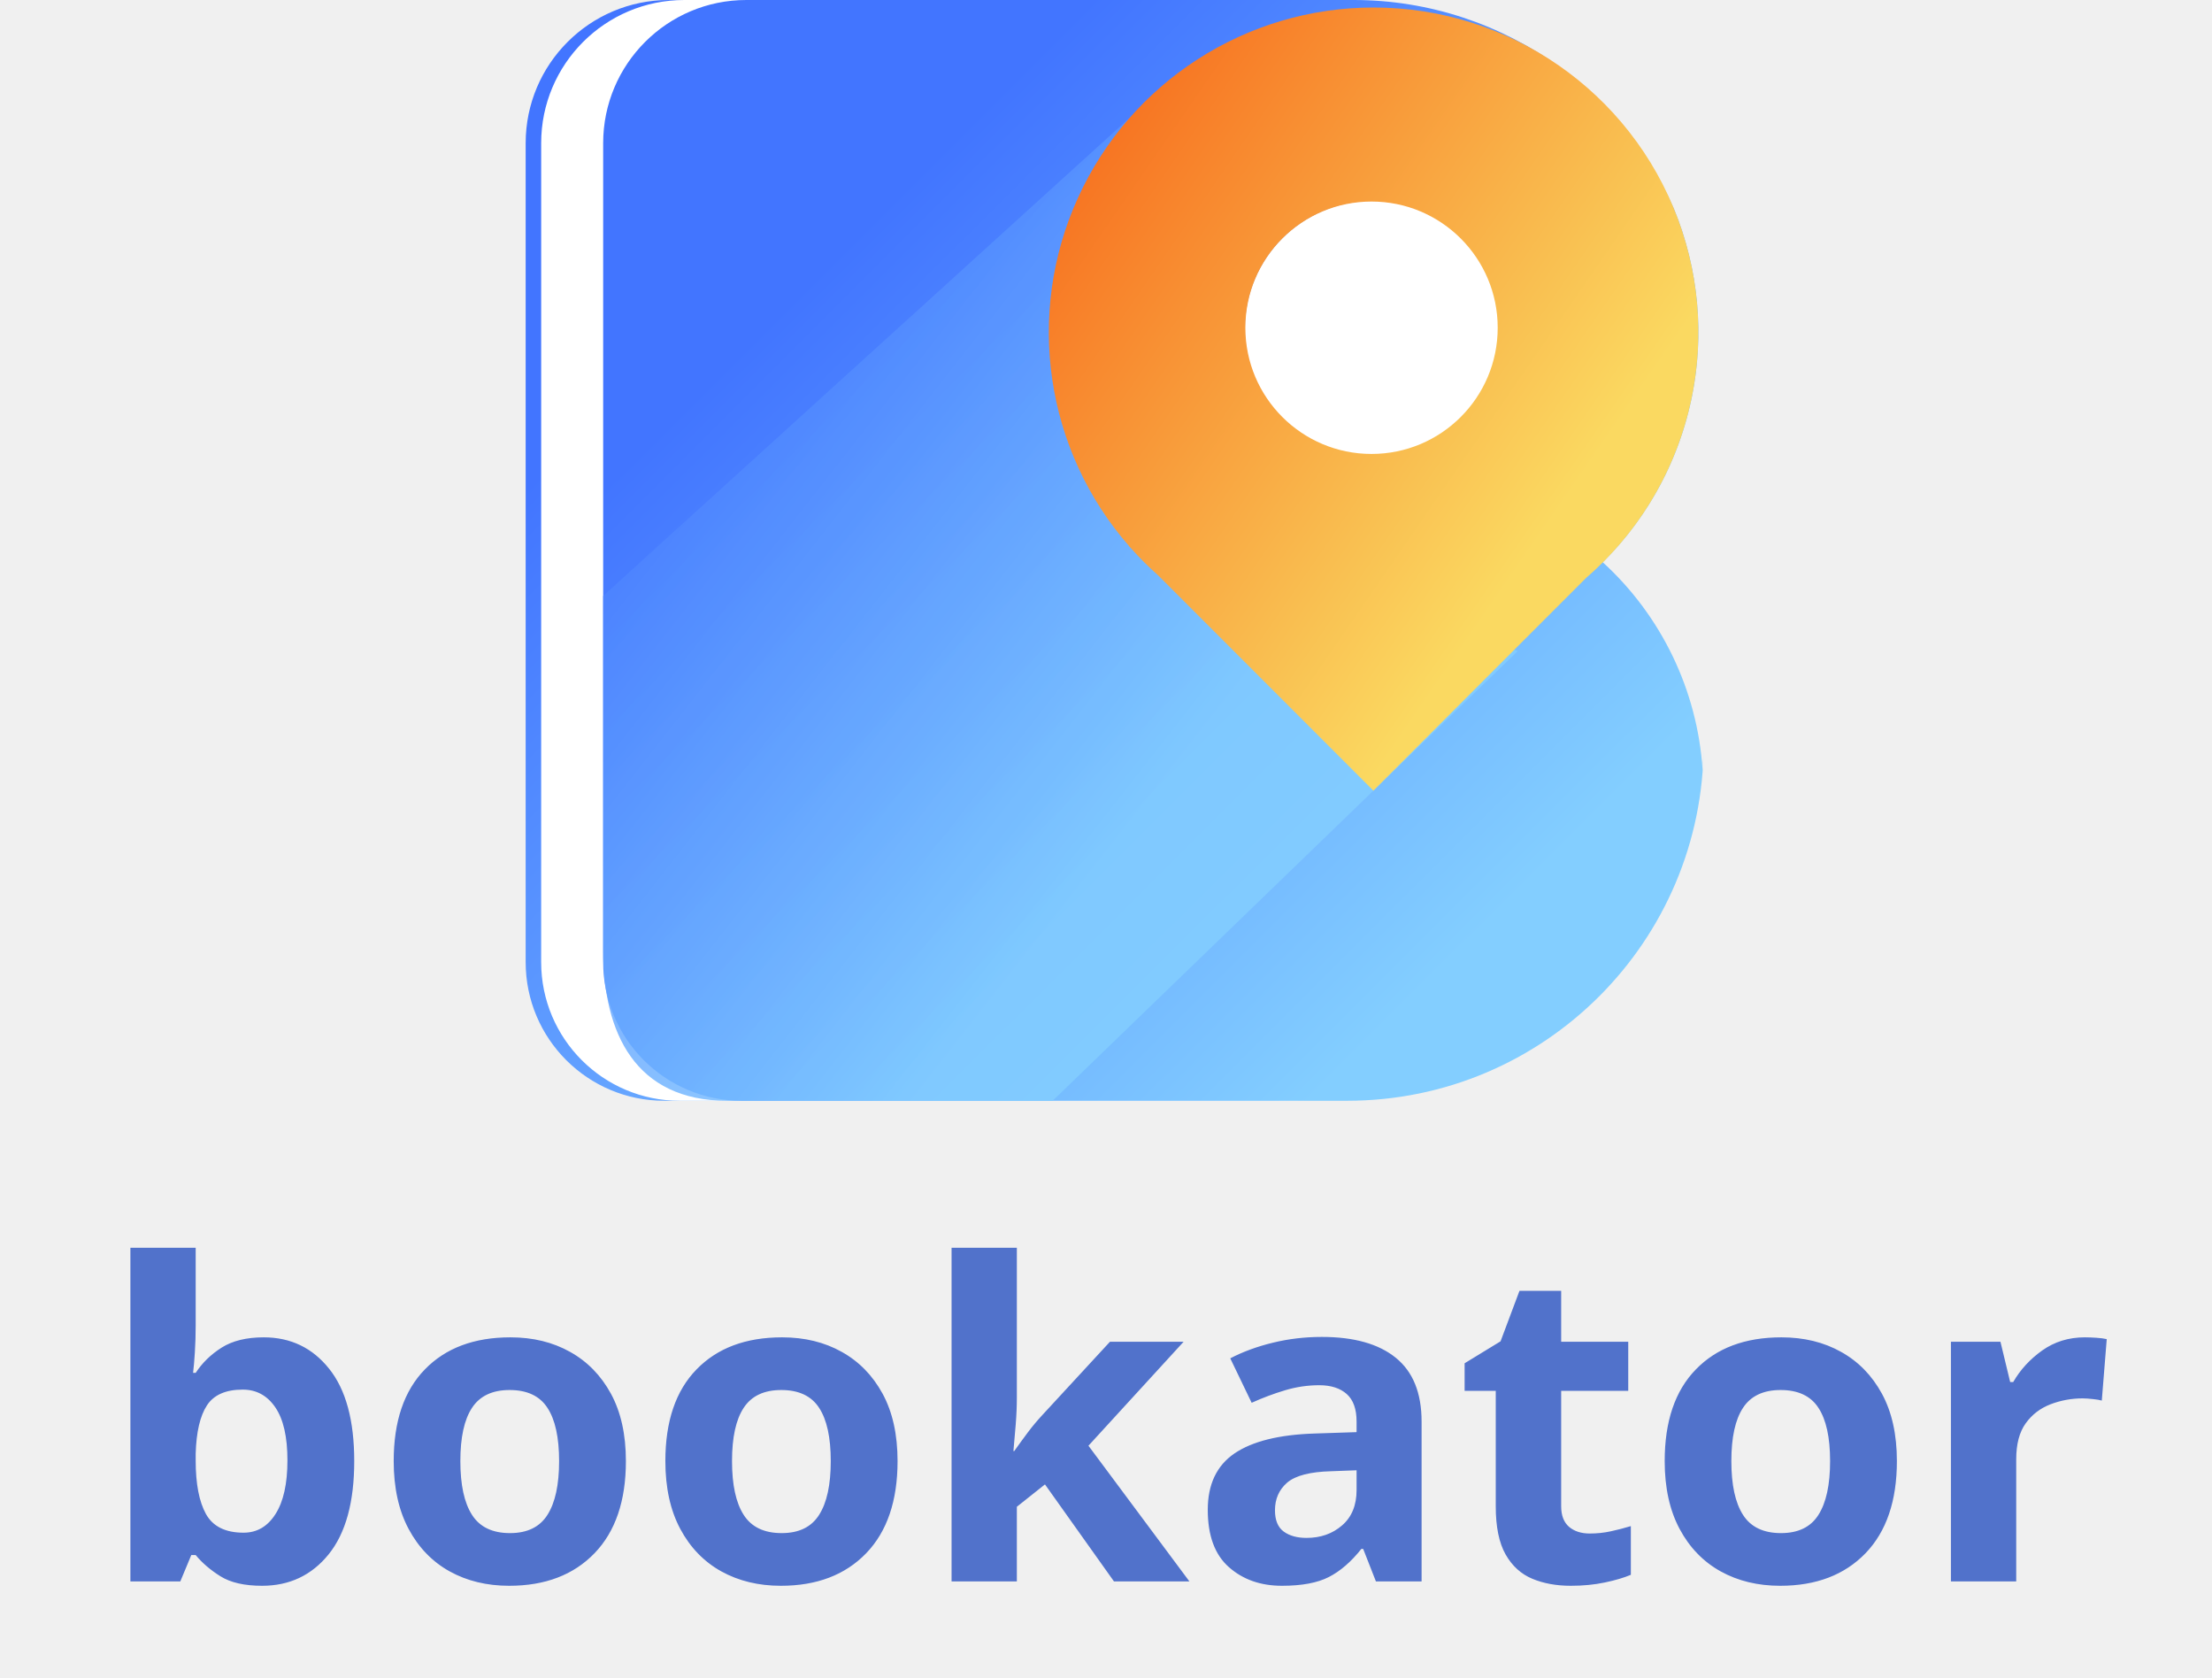
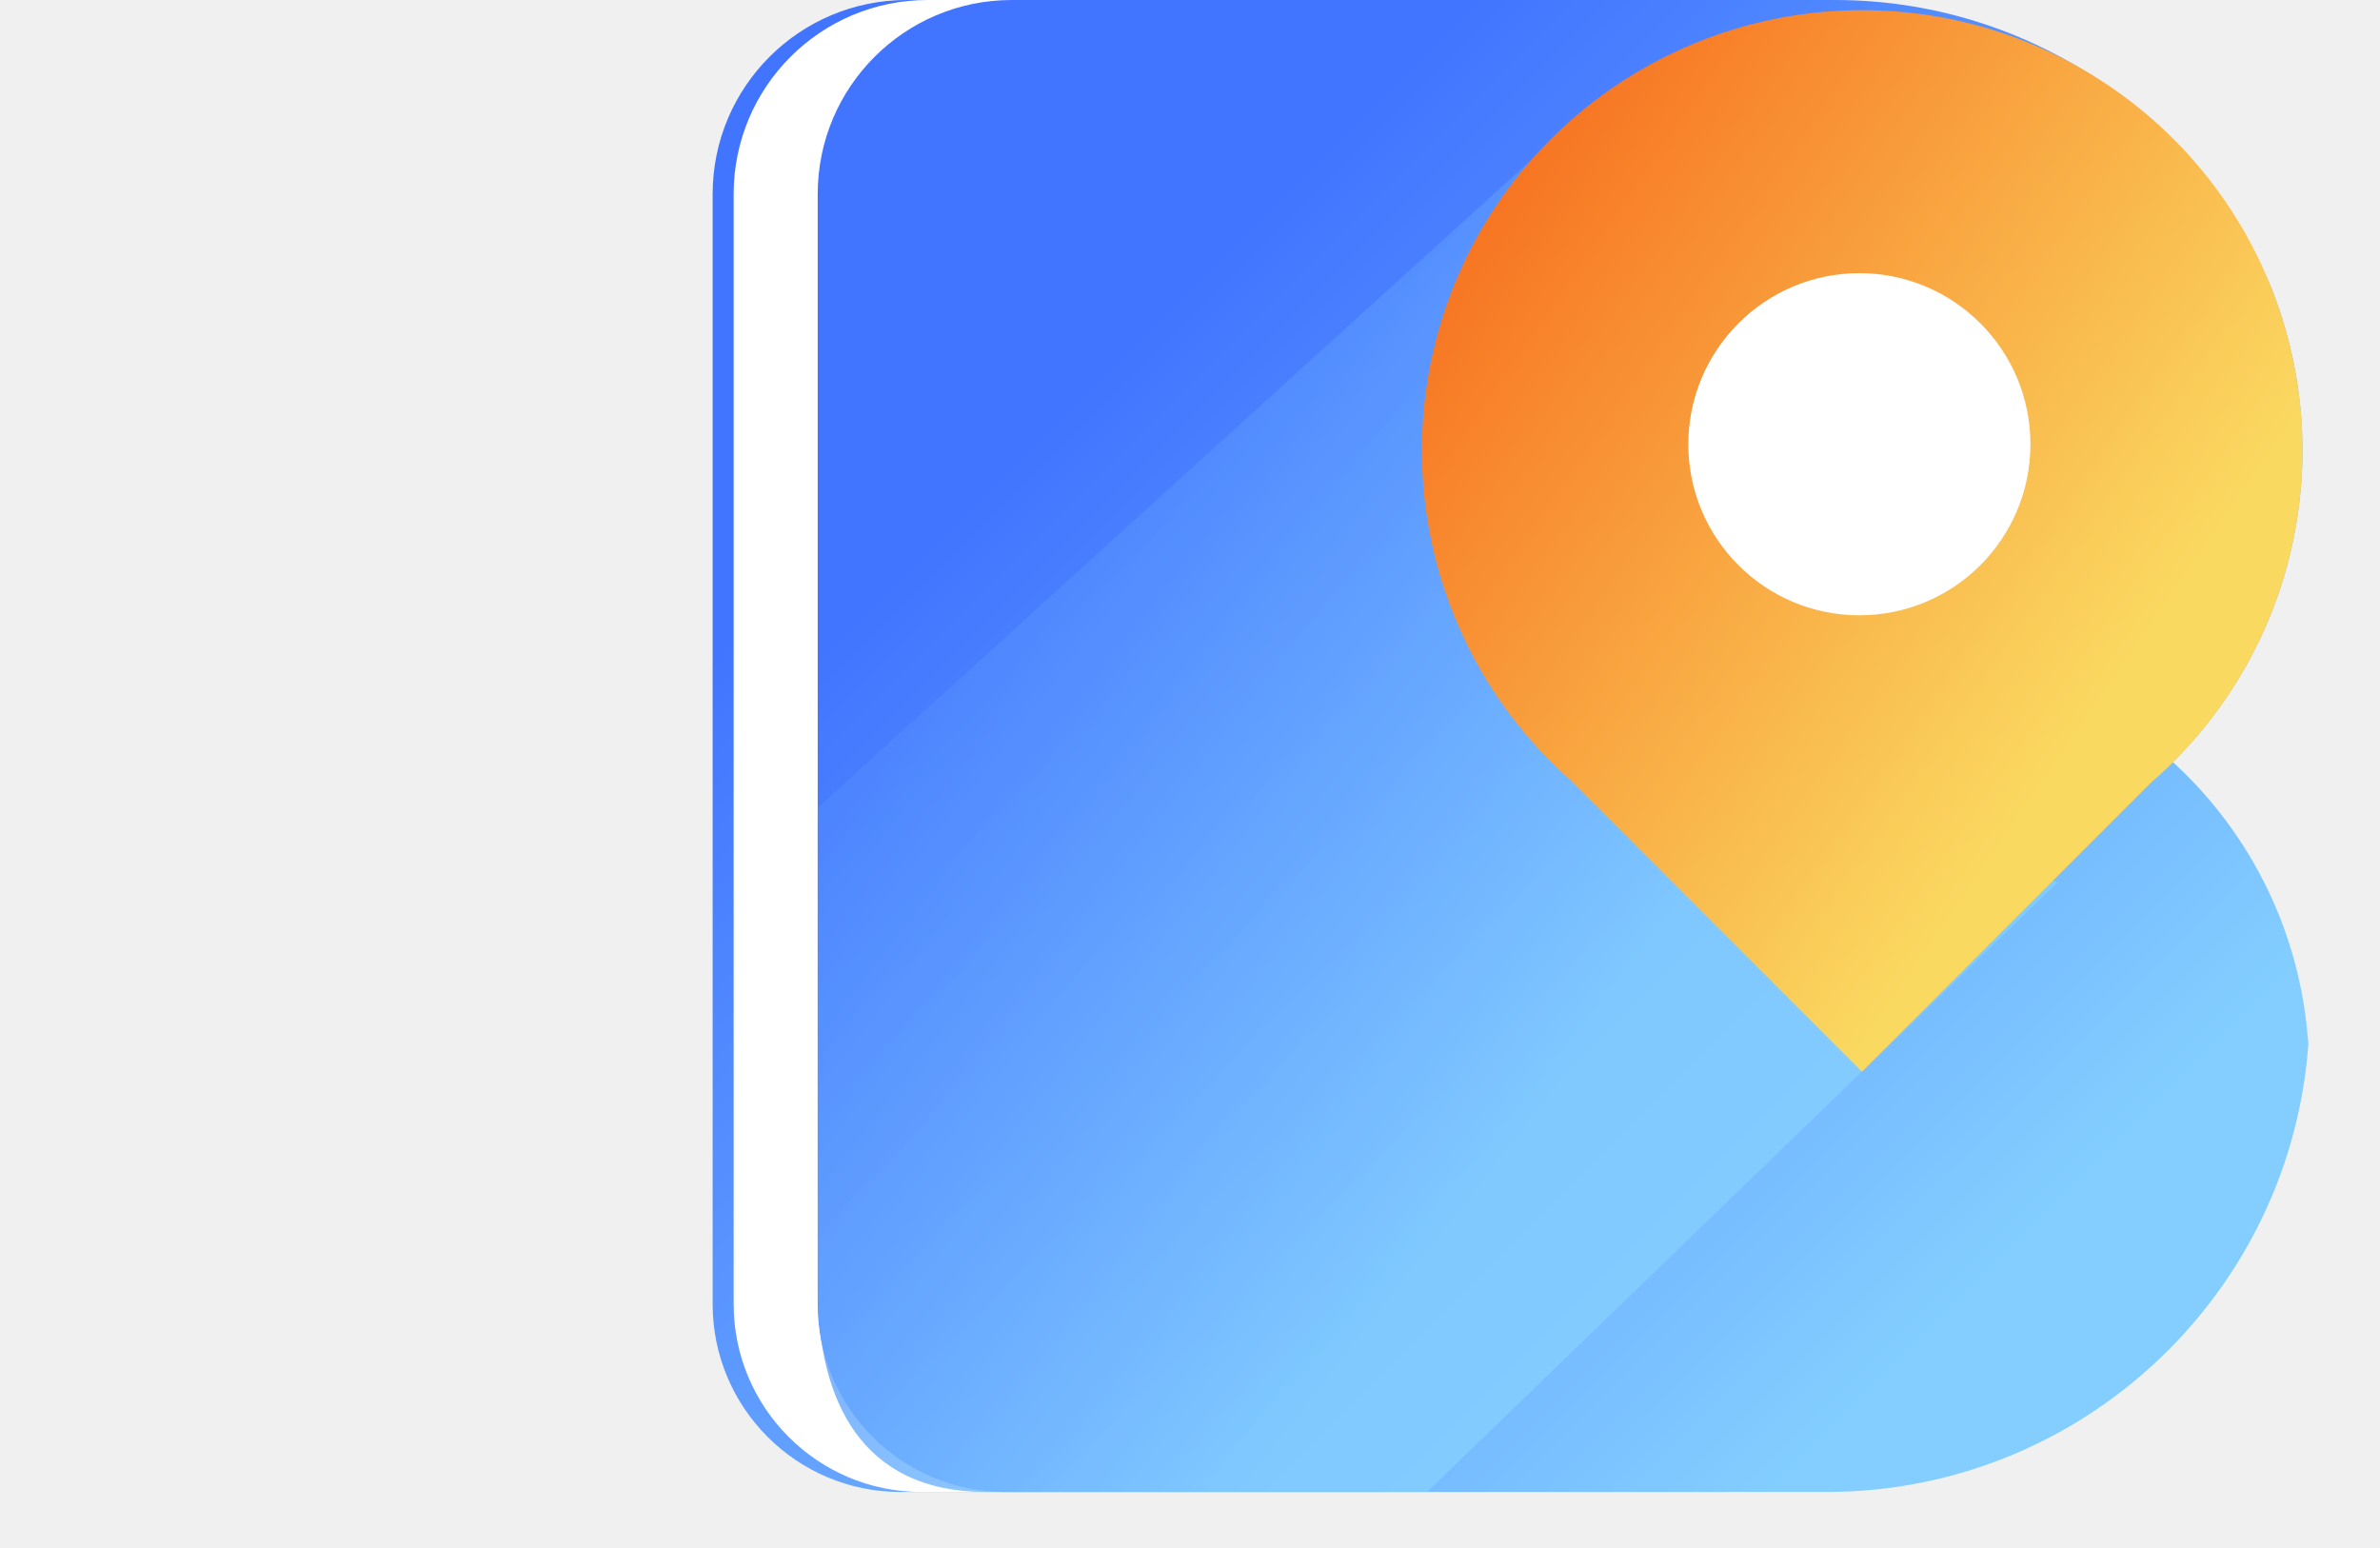
- <svg xmlns="http://www.w3.org/2000/svg" xmlns:xlink="http://www.w3.org/1999/xlink" width="252" viewBox="0 0 252 191.114">
+ <svg xmlns="http://www.w3.org/2000/svg" xmlns:xlink="http://www.w3.org/1999/xlink" width="252" viewBox="0 0 200 130">
  <defs>
    <linearGradient id="linear-gradient" x1="0.192" y1="0.248" x2="0.799" y2="0.856" gradientUnits="objectBoundingBox">
      <stop offset="0" stop-color="#4275ff" />
      <stop offset="0.994" stop-color="#83ceff" />
    </linearGradient>
    <linearGradient id="linear-gradient-3" x1="0.076" y1="0.242" x2="0.606" y2="0.709" xlink:href="#linear-gradient" />
    <linearGradient id="linear-gradient-4" x1="0.073" y1="0.06" x2="0.78" y2="0.647" gradientUnits="objectBoundingBox">
      <stop offset="0" stop-color="#f76b1c" />
      <stop offset="1" stop-color="#fad961" />
    </linearGradient>
  </defs>
  <g id="logo" transform="translate(-2)">
    <g id="Group_2" data-name="Group 2" transform="translate(61.886)">
      <path id="Path_6" data-name="Path 6" d="M383.882,388.041a36.916,36.916,0,0,0,8.112-40.223,40.008,40.008,0,0,1,1.437,3.763A39.892,39.892,0,0,0,355.5,324H286.309A16.309,16.309,0,0,0,270,340.309v93.274a15.789,15.789,0,0,0,15.79,15.79h68.962a40.62,40.62,0,0,0,40.621-40.621c0,.994-.048,1.978-.118,2.956A35.175,35.175,0,0,0,383.882,388.041Z" transform="translate(-270 -324)" fill="url(#linear-gradient)" />
      <path id="Path_7" data-name="Path 7" d="M384.882,388.041a36.916,36.916,0,0,0,8.112-40.223,40.008,40.008,0,0,1,1.437,3.763A39.892,39.892,0,0,0,356.5,324H287.309A16.309,16.309,0,0,0,271,340.309v93.274a15.789,15.789,0,0,0,15.79,15.79h68.962a40.62,40.62,0,0,0,40.621-40.621c0,.994-.048,1.978-.118,2.956A35.175,35.175,0,0,0,384.882,388.041Z" transform="translate(-269.234 -324)" fill="#fff" />
      <path id="Path_8" data-name="Path 8" d="M388.882,388.041a36.916,36.916,0,0,0,8.112-40.223,40.041,40.041,0,0,1,1.437,3.763A39.892,39.892,0,0,0,360.5,324H291.309A16.309,16.309,0,0,0,275,340.309v93.274a15.789,15.789,0,0,0,15.79,15.79h68.962a40.62,40.62,0,0,0,40.621-40.621c0,.994-.048,1.978-.118,2.956A35.175,35.175,0,0,0,388.882,388.041Z" transform="translate(-266.171 -324)" fill="url(#linear-gradient)" />
      <path id="Path_9" data-name="Path 9" d="M346.845,377.955l-.215-.2.016-.014A37.955,37.955,0,0,1,335.7,351.316,37.5,37.5,0,0,1,343.965,328a32.384,32.384,0,0,0-7.655,5.147L275,388.807V429.17c0,9.465,3.7,17.139,14.126,17.139h37.082L379.183,395.1,350.6,381.361A43.043,43.043,0,0,1,346.845,377.955Z" transform="translate(-266.171 -320.937)" opacity="0.83" fill="url(#linear-gradient-3)" />
      <circle id="Ellipse_2" data-name="Ellipse 2" cx="14.568" cy="14.568" r="14.568" transform="translate(81.933 22.867)" fill="#fff" />
      <path id="Path_10" data-name="Path 10" d="M340.751,324.485a36.991,36.991,0,0,0-27.847,61.35l-.012.014.18.178a37.053,37.053,0,0,0,3.138,3.138l24.52,24.52,24.239-24.238a36.992,36.992,0,0,0-24.218-64.962Zm-.235,50.847a14.374,14.374,0,1,1,14.374-14.374A14.373,14.373,0,0,1,340.516,375.332Z" transform="translate(-244.152 -323.629)" fill="url(#linear-gradient-4)" />
    </g>
-     <text id="bookator" transform="translate(2 180.114)" fill="#5172cb" font-size="50" font-family="Gotham-Bold, Gotham" font-weight="700">
-       <tspan text-anchor="middle" x="50%" y="0">bookator</tspan>
-     </text>
  </g>
</svg>
